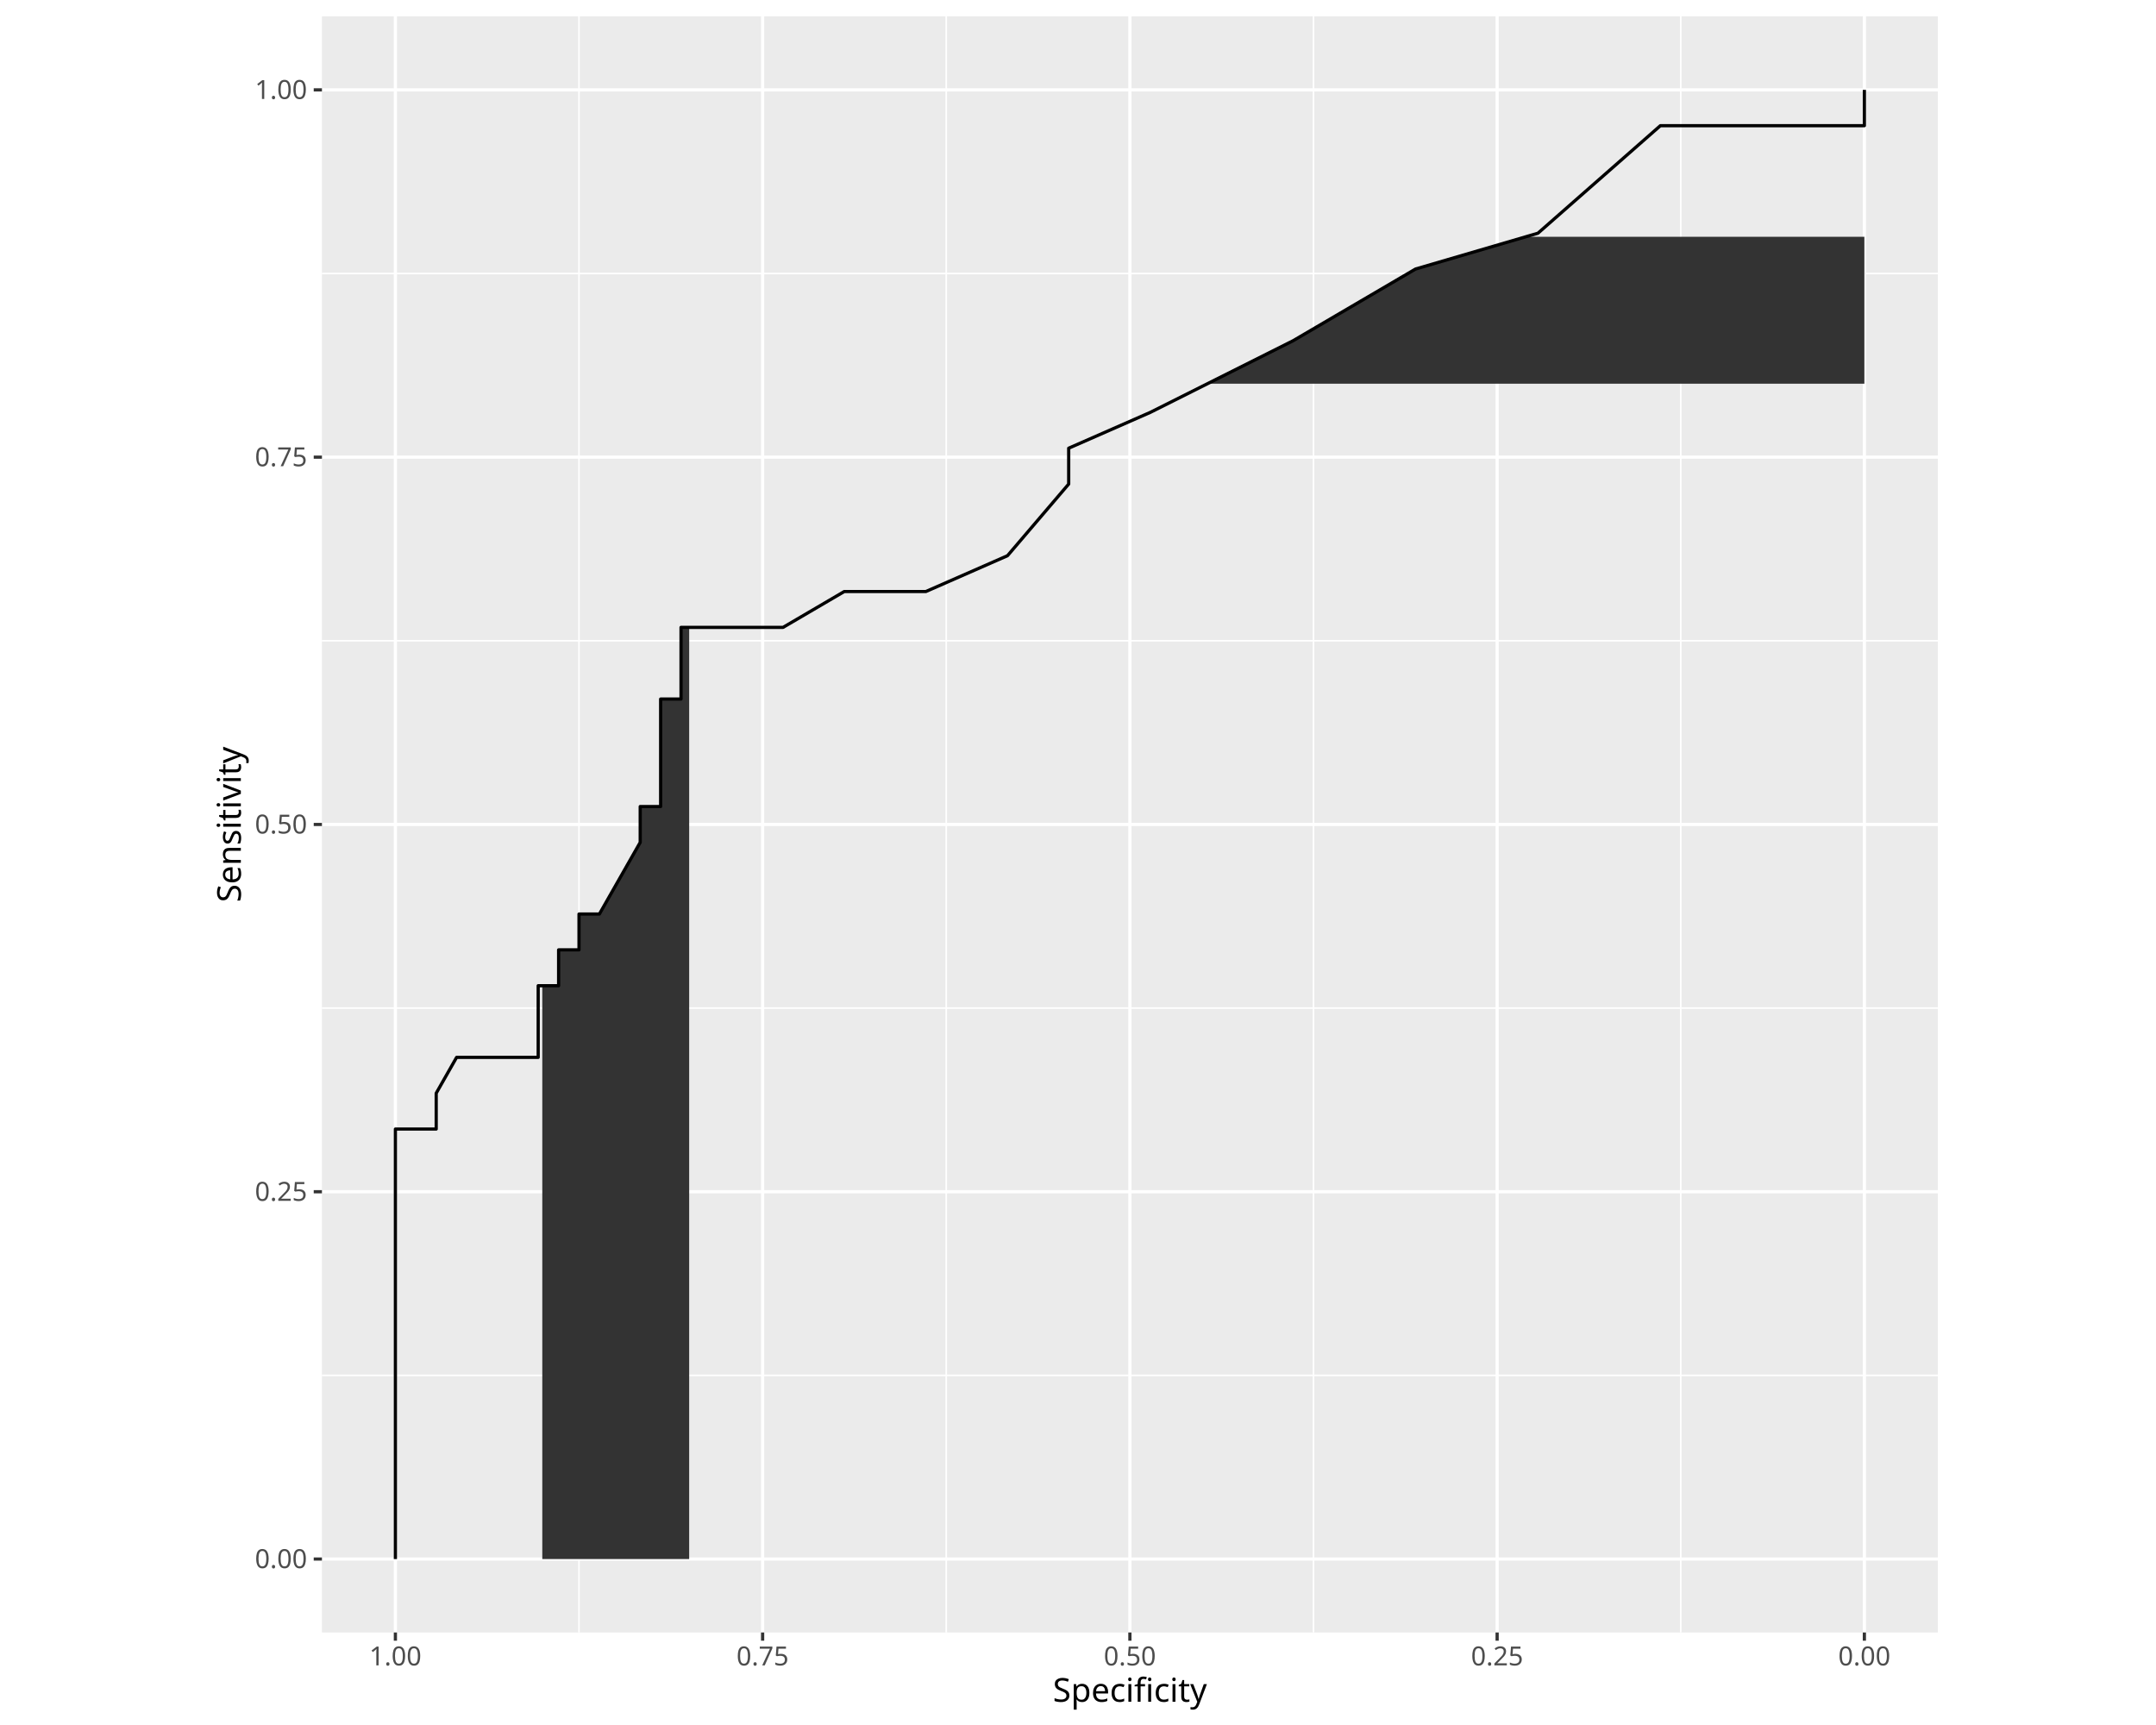
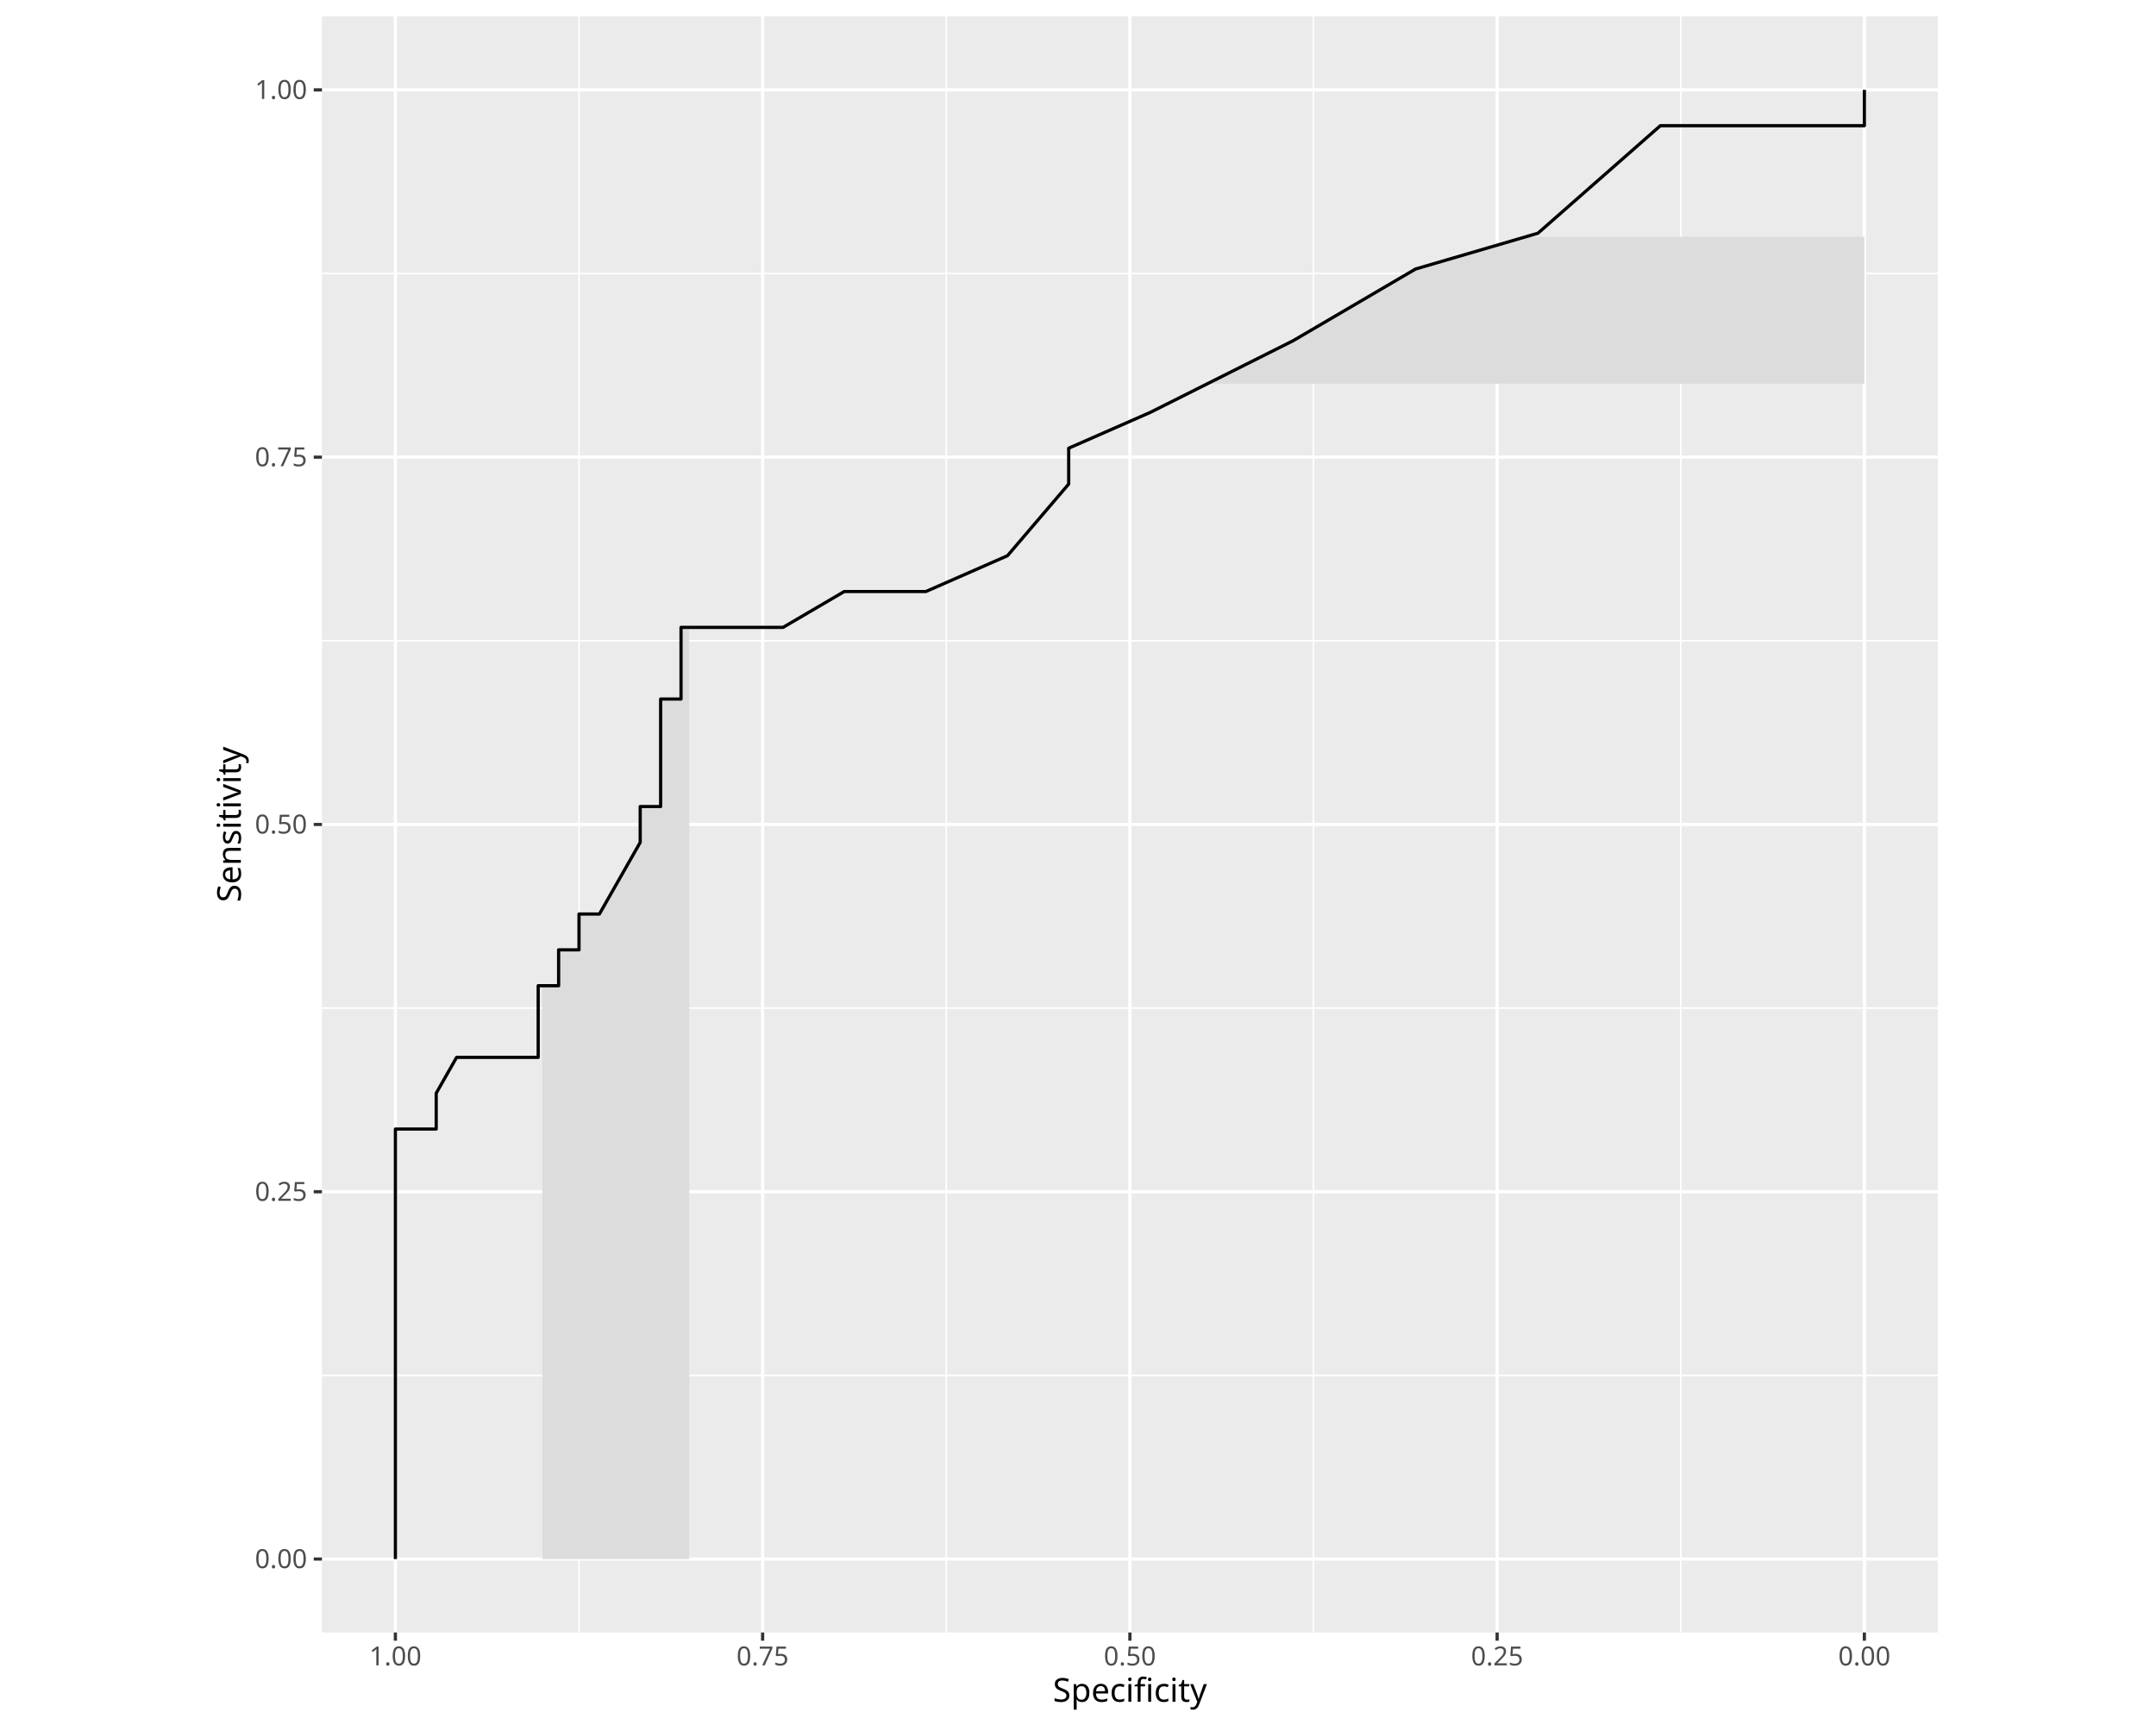
<svg xmlns="http://www.w3.org/2000/svg" class="svglite" data-engine-version="2.0" width="720.00pt" height="576.00pt" viewBox="0 0 720.00 576.00">
  <defs>
    <style type="text/css">
    .svglite line, .svglite polyline, .svglite polygon, .svglite path, .svglite rect, .svglite circle {
      fill: none;
      stroke: #000000;
      stroke-linecap: round;
      stroke-linejoin: round;
      stroke-miterlimit: 10.00;
    }
  </style>
  </defs>
  <rect width="100%" height="100%" style="stroke: none; fill: #FFFFFF;" />
  <defs>
    <clipPath id="cpMC4wMHw3MjAuMDB8MC4wMHw1NzYuMDA=">
      <rect x="0.00" y="0.00" width="720.00" height="576.00" />
    </clipPath>
  </defs>
  <g clip-path="url(#cpMC4wMHw3MjAuMDB8MC4wMHw1NzYuMDA=)">
</g>
  <defs>
    <clipPath id="cpNjcuMzh8NjUyLjYyfDAuMDB8NTc2LjAw">
      <rect x="67.38" y="0.00" width="585.25" height="576.00" />
    </clipPath>
  </defs>
  <g clip-path="url(#cpNjcuMzh8NjUyLjYyfDAuMDB8NTc2LjAw)">
    <rect x="67.38" y="0.00" width="585.25" height="576.00" style="stroke-width: 1.07; stroke: #FFFFFF; fill: #FFFFFF;" />
  </g>
  <g clip-path="url(#cpMC4wMHw3MjAuMDB8MC4wMHw1NzYuMDA=)">
</g>
  <defs>
    <clipPath id="cpMTA3LjUxfDY0Ny4xNHw1LjQ4fDU0NS4xMQ==">
      <rect x="107.51" y="5.48" width="539.63" height="539.63" />
    </clipPath>
  </defs>
  <g clip-path="url(#cpMTA3LjUxfDY0Ny4xNHw1LjQ4fDU0NS4xMQ==)">
    <rect x="107.51" y="5.48" width="539.63" height="539.63" style="stroke-width: 1.07; stroke: none; fill: #EBEBEB;" />
    <polyline points="107.51,459.26 647.14,459.26 " style="stroke-width: 0.53; stroke: #FFFFFF; stroke-linecap: butt;" />
    <polyline points="107.51,336.62 647.14,336.62 " style="stroke-width: 0.53; stroke: #FFFFFF; stroke-linecap: butt;" />
    <polyline points="107.51,213.97 647.14,213.97 " style="stroke-width: 0.53; stroke: #FFFFFF; stroke-linecap: butt;" />
    <polyline points="107.51,91.33 647.14,91.33 " style="stroke-width: 0.53; stroke: #FFFFFF; stroke-linecap: butt;" />
    <polyline points="561.29,545.11 561.29,5.48 " style="stroke-width: 0.53; stroke: #FFFFFF; stroke-linecap: butt;" />
    <polyline points="438.65,545.11 438.65,5.48 " style="stroke-width: 0.53; stroke: #FFFFFF; stroke-linecap: butt;" />
    <polyline points="316.00,545.11 316.00,5.48 " style="stroke-width: 0.53; stroke: #FFFFFF; stroke-linecap: butt;" />
    <polyline points="193.36,545.11 193.36,5.48 " style="stroke-width: 0.53; stroke: #FFFFFF; stroke-linecap: butt;" />
    <polyline points="107.51,520.58 647.14,520.58 " style="stroke-width: 1.07; stroke: #FFFFFF; stroke-linecap: butt;" />
    <polyline points="107.51,397.94 647.14,397.94 " style="stroke-width: 1.07; stroke: #FFFFFF; stroke-linecap: butt;" />
    <polyline points="107.51,275.30 647.14,275.30 " style="stroke-width: 1.07; stroke: #FFFFFF; stroke-linecap: butt;" />
    <polyline points="107.51,152.65 647.14,152.65 " style="stroke-width: 1.07; stroke: #FFFFFF; stroke-linecap: butt;" />
    <polyline points="107.51,30.01 647.14,30.01 " style="stroke-width: 1.07; stroke: #FFFFFF; stroke-linecap: butt;" />
    <polyline points="622.61,545.11 622.61,5.48 " style="stroke-width: 1.07; stroke: #FFFFFF; stroke-linecap: butt;" />
    <polyline points="499.97,545.11 499.97,5.48 " style="stroke-width: 1.07; stroke: #FFFFFF; stroke-linecap: butt;" />
    <polyline points="377.33,545.11 377.33,5.48 " style="stroke-width: 1.07; stroke: #FFFFFF; stroke-linecap: butt;" />
    <polyline points="254.68,545.11 254.68,5.48 " style="stroke-width: 1.07; stroke: #FFFFFF; stroke-linecap: butt;" />
    <polyline points="132.04,545.11 132.04,5.48 " style="stroke-width: 1.07; stroke: #FFFFFF; stroke-linecap: butt;" />
-     <polygon points="403.22,128.12 431.84,113.77 472.72,89.83 509.51,79.07 622.61,79.07 622.61,128.12 " style="stroke-width: 1.07; stroke: none; stroke-linecap: butt; fill: #333333;" />
-     <polygon points="181.10,329.14 186.55,329.14 186.55,317.17 193.36,317.17 193.36,305.21 200.17,305.21 206.99,293.24 213.80,281.28 213.80,269.31 220.62,269.31 220.62,257.35 220.62,245.38 220.62,233.42 227.43,233.42 227.43,221.45 227.43,209.49 230.15,209.49 230.15,520.58 181.10,520.58 " style="stroke-width: 1.07; stroke: none; stroke-linecap: butt; fill: #333333;" />
+     <polygon points="403.22,128.12 431.84,113.77 472.72,89.83 509.51,79.07 622.61,79.07 622.61,128.12 " style="stroke-width: 1.07; stroke: none; stroke-linecap: butt; fill: #DCDCDC;" />
+     <polygon points="181.10,329.14 186.55,329.14 186.55,317.17 193.36,317.17 193.36,305.21 200.17,305.21 206.99,293.24 213.80,281.28 213.80,269.31 220.62,269.31 220.62,257.35 220.62,245.38 220.62,233.42 227.43,233.42 227.43,221.45 227.43,209.49 230.15,209.49 230.15,520.58 181.10,520.58 " style="stroke-width: 1.07; stroke: none; stroke-linecap: butt; fill: #DCDCDC;" />
    <polyline points="132.04,520.58 132.04,508.62 132.04,496.65 132.04,484.69 132.04,472.72 132.04,460.76 132.04,448.79 132.04,424.86 132.04,412.90 132.04,400.93 132.04,388.97 132.04,377.00 145.67,377.00 145.67,365.04 152.48,353.07 166.11,353.07 172.92,353.07 179.73,353.07 179.73,329.14 186.55,329.14 186.55,317.17 193.36,317.17 193.36,305.21 200.17,305.21 206.99,293.24 213.80,281.28 213.80,269.31 220.62,269.31 220.62,257.35 220.62,245.38 220.62,233.42 227.43,233.42 227.43,221.45 227.43,209.49 241.06,209.49 247.87,209.49 261.50,209.49 281.94,197.52 309.19,197.52 336.45,185.56 356.89,161.63 356.89,149.66 384.14,137.70 431.84,113.77 472.72,89.83 513.60,77.87 554.48,41.97 568.11,41.97 588.55,41.97 622.61,41.97 622.61,30.01 " style="stroke-width: 1.07; stroke-linecap: butt;" />
  </g>
  <g clip-path="url(#cpMC4wMHw3MjAuMDB8MC4wMHw1NzYuMDA=)">
    <text x="102.58" y="523.61" text-anchor="end" style="font-size: 8.80px; fill: #4D4D4D; font-family: sans;" textLength="17.13px" lengthAdjust="spacingAndGlyphs">0.00</text>
    <text x="102.58" y="400.97" text-anchor="end" style="font-size: 8.80px; fill: #4D4D4D; font-family: sans;" textLength="17.13px" lengthAdjust="spacingAndGlyphs">0.25</text>
    <text x="102.58" y="278.32" text-anchor="end" style="font-size: 8.80px; fill: #4D4D4D; font-family: sans;" textLength="17.13px" lengthAdjust="spacingAndGlyphs">0.50</text>
    <text x="102.58" y="155.68" text-anchor="end" style="font-size: 8.80px; fill: #4D4D4D; font-family: sans;" textLength="17.13px" lengthAdjust="spacingAndGlyphs">0.75</text>
    <text x="102.58" y="33.04" text-anchor="end" style="font-size: 8.80px; fill: #4D4D4D; font-family: sans;" textLength="17.13px" lengthAdjust="spacingAndGlyphs">1.00</text>
    <polyline points="104.77,520.58 107.51,520.58 " style="stroke-width: 1.07; stroke: #333333; stroke-linecap: butt;" />
    <polyline points="104.77,397.94 107.51,397.94 " style="stroke-width: 1.07; stroke: #333333; stroke-linecap: butt;" />
    <polyline points="104.77,275.30 107.51,275.30 " style="stroke-width: 1.07; stroke: #333333; stroke-linecap: butt;" />
    <polyline points="104.77,152.65 107.51,152.65 " style="stroke-width: 1.07; stroke: #333333; stroke-linecap: butt;" />
    <polyline points="104.77,30.01 107.51,30.01 " style="stroke-width: 1.07; stroke: #333333; stroke-linecap: butt;" />
    <polyline points="622.61,547.85 622.61,545.11 " style="stroke-width: 1.07; stroke: #333333; stroke-linecap: butt;" />
    <polyline points="499.97,547.85 499.97,545.11 " style="stroke-width: 1.07; stroke: #333333; stroke-linecap: butt;" />
    <polyline points="377.33,547.85 377.33,545.11 " style="stroke-width: 1.07; stroke: #333333; stroke-linecap: butt;" />
    <polyline points="254.68,547.85 254.68,545.11 " style="stroke-width: 1.07; stroke: #333333; stroke-linecap: butt;" />
    <polyline points="132.04,547.85 132.04,545.11 " style="stroke-width: 1.07; stroke: #333333; stroke-linecap: butt;" />
    <text x="622.61" y="556.10" text-anchor="middle" style="font-size: 8.80px; fill: #4D4D4D; font-family: sans;" textLength="17.13px" lengthAdjust="spacingAndGlyphs">0.00</text>
    <text x="499.97" y="556.10" text-anchor="middle" style="font-size: 8.80px; fill: #4D4D4D; font-family: sans;" textLength="17.13px" lengthAdjust="spacingAndGlyphs">0.25</text>
    <text x="377.33" y="556.10" text-anchor="middle" style="font-size: 8.80px; fill: #4D4D4D; font-family: sans;" textLength="17.13px" lengthAdjust="spacingAndGlyphs">0.50</text>
    <text x="254.68" y="556.10" text-anchor="middle" style="font-size: 8.80px; fill: #4D4D4D; font-family: sans;" textLength="17.13px" lengthAdjust="spacingAndGlyphs">0.75</text>
    <text x="132.04" y="556.10" text-anchor="middle" style="font-size: 8.80px; fill: #4D4D4D; font-family: sans;" textLength="17.13px" lengthAdjust="spacingAndGlyphs">1.00</text>
    <text x="377.33" y="568.24" text-anchor="middle" style="font-size: 11.00px; font-family: sans;" textLength="49.53px" lengthAdjust="spacingAndGlyphs">Specificity</text>
    <text transform="translate(80.43,275.30) rotate(-90)" text-anchor="middle" style="font-size: 11.00px; font-family: sans;" textLength="49.53px" lengthAdjust="spacingAndGlyphs">Sensitivity</text>
  </g>
</svg>
